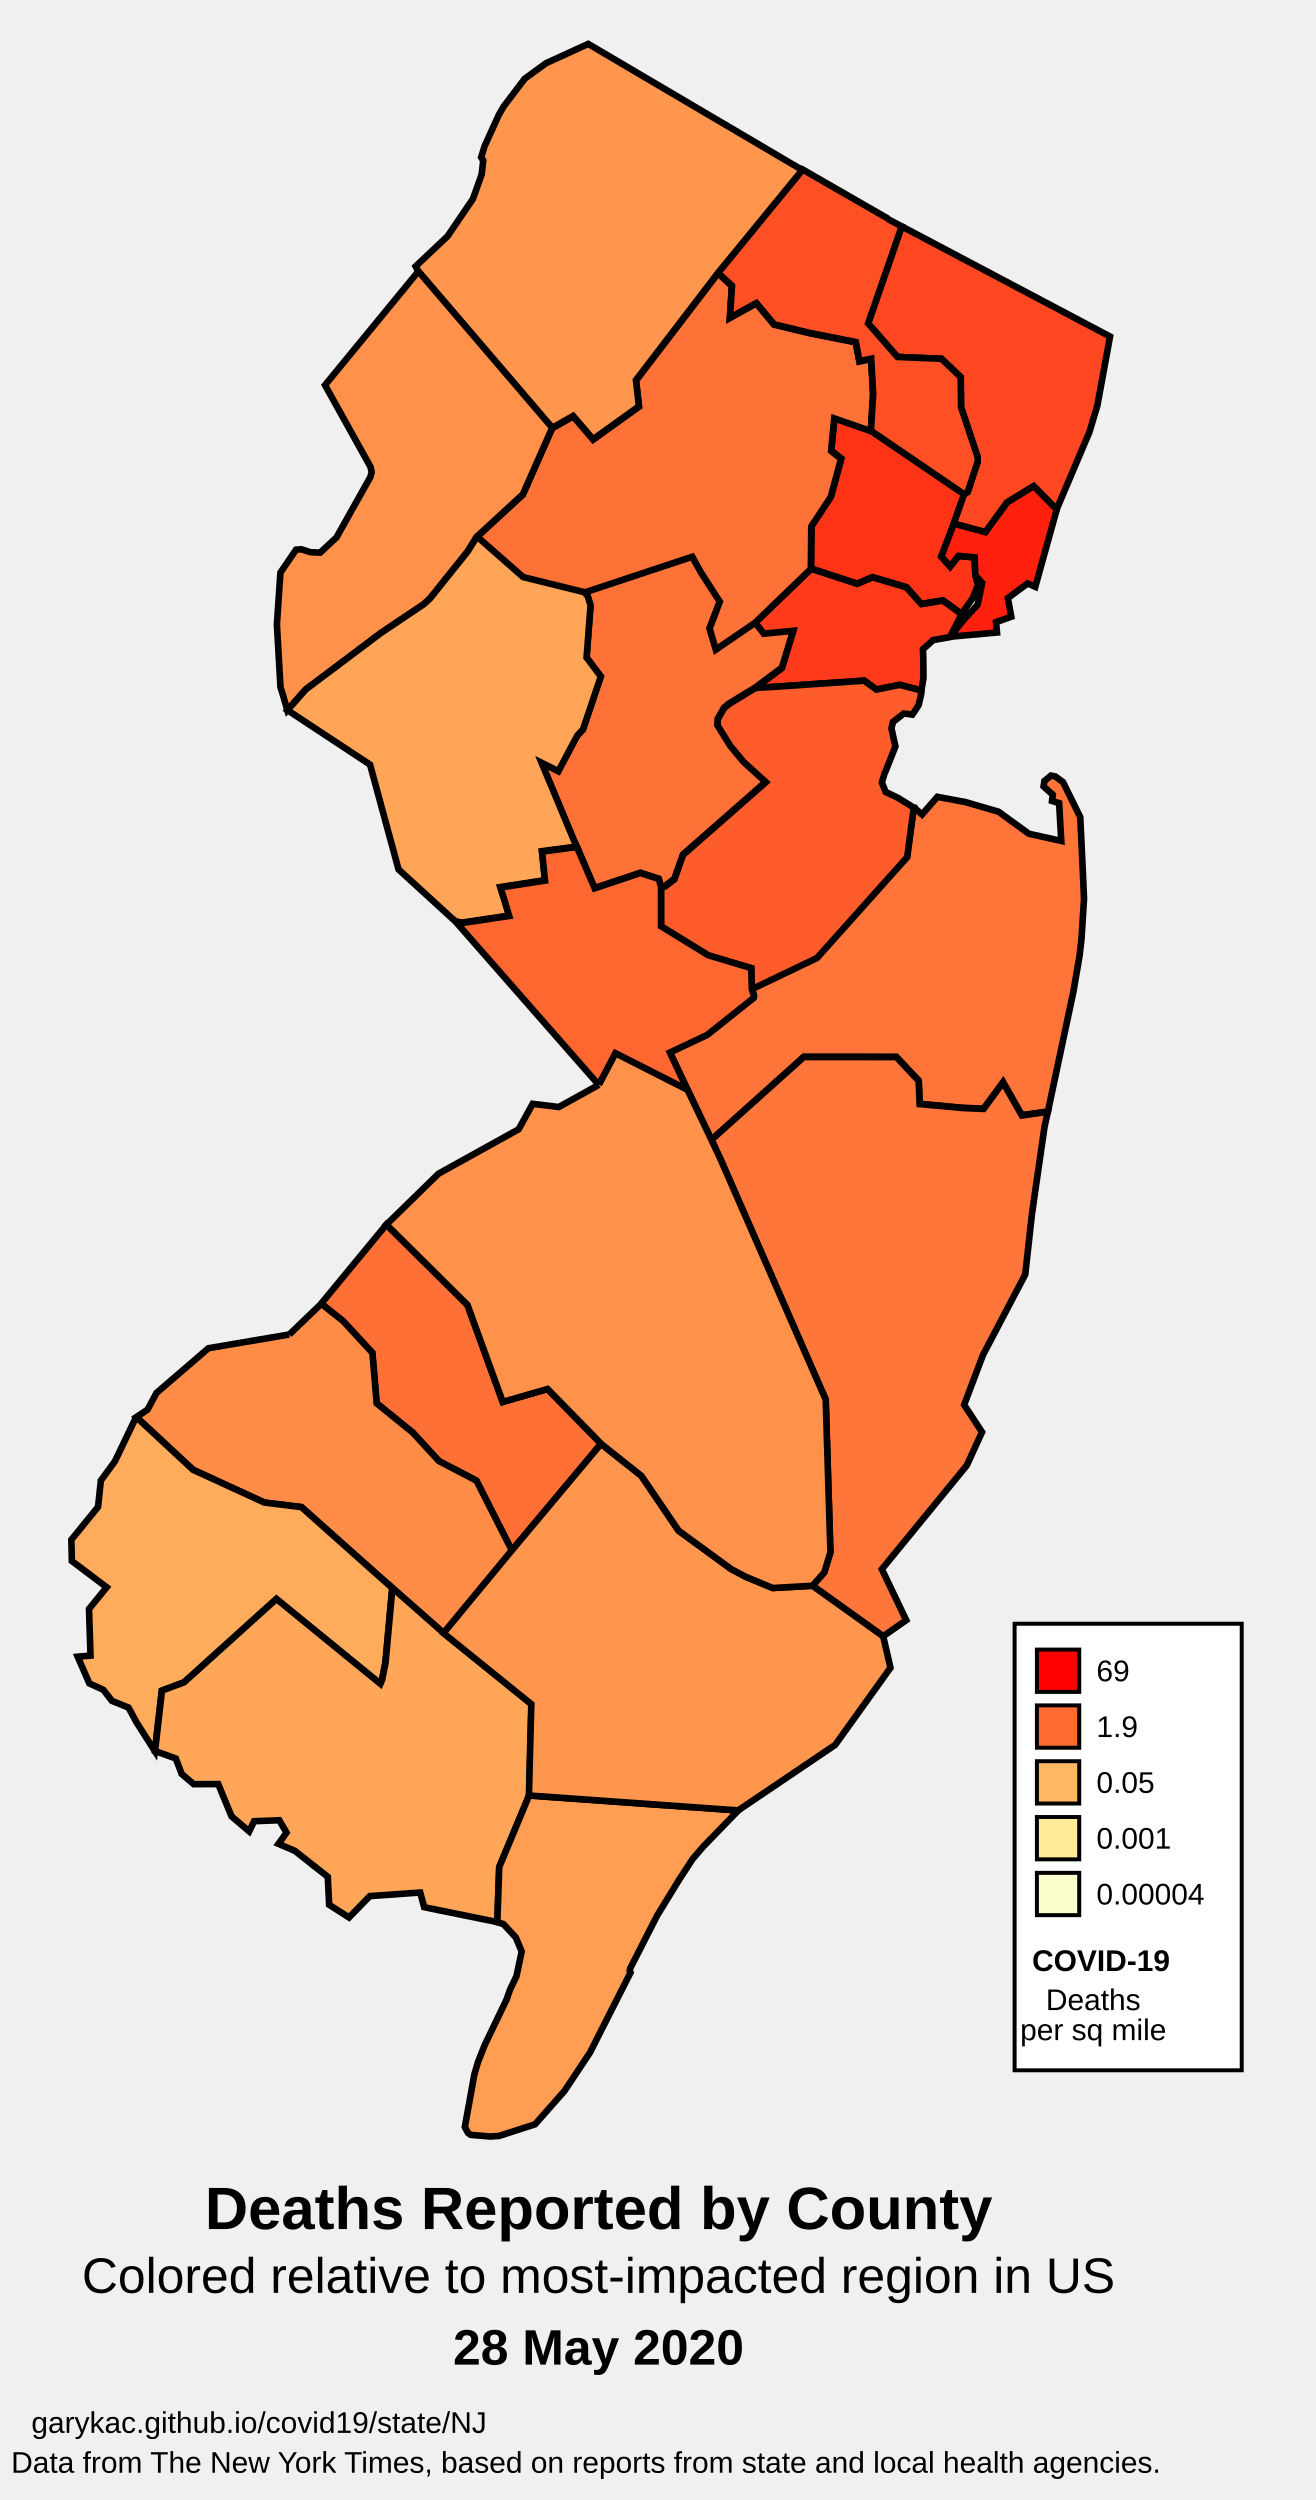
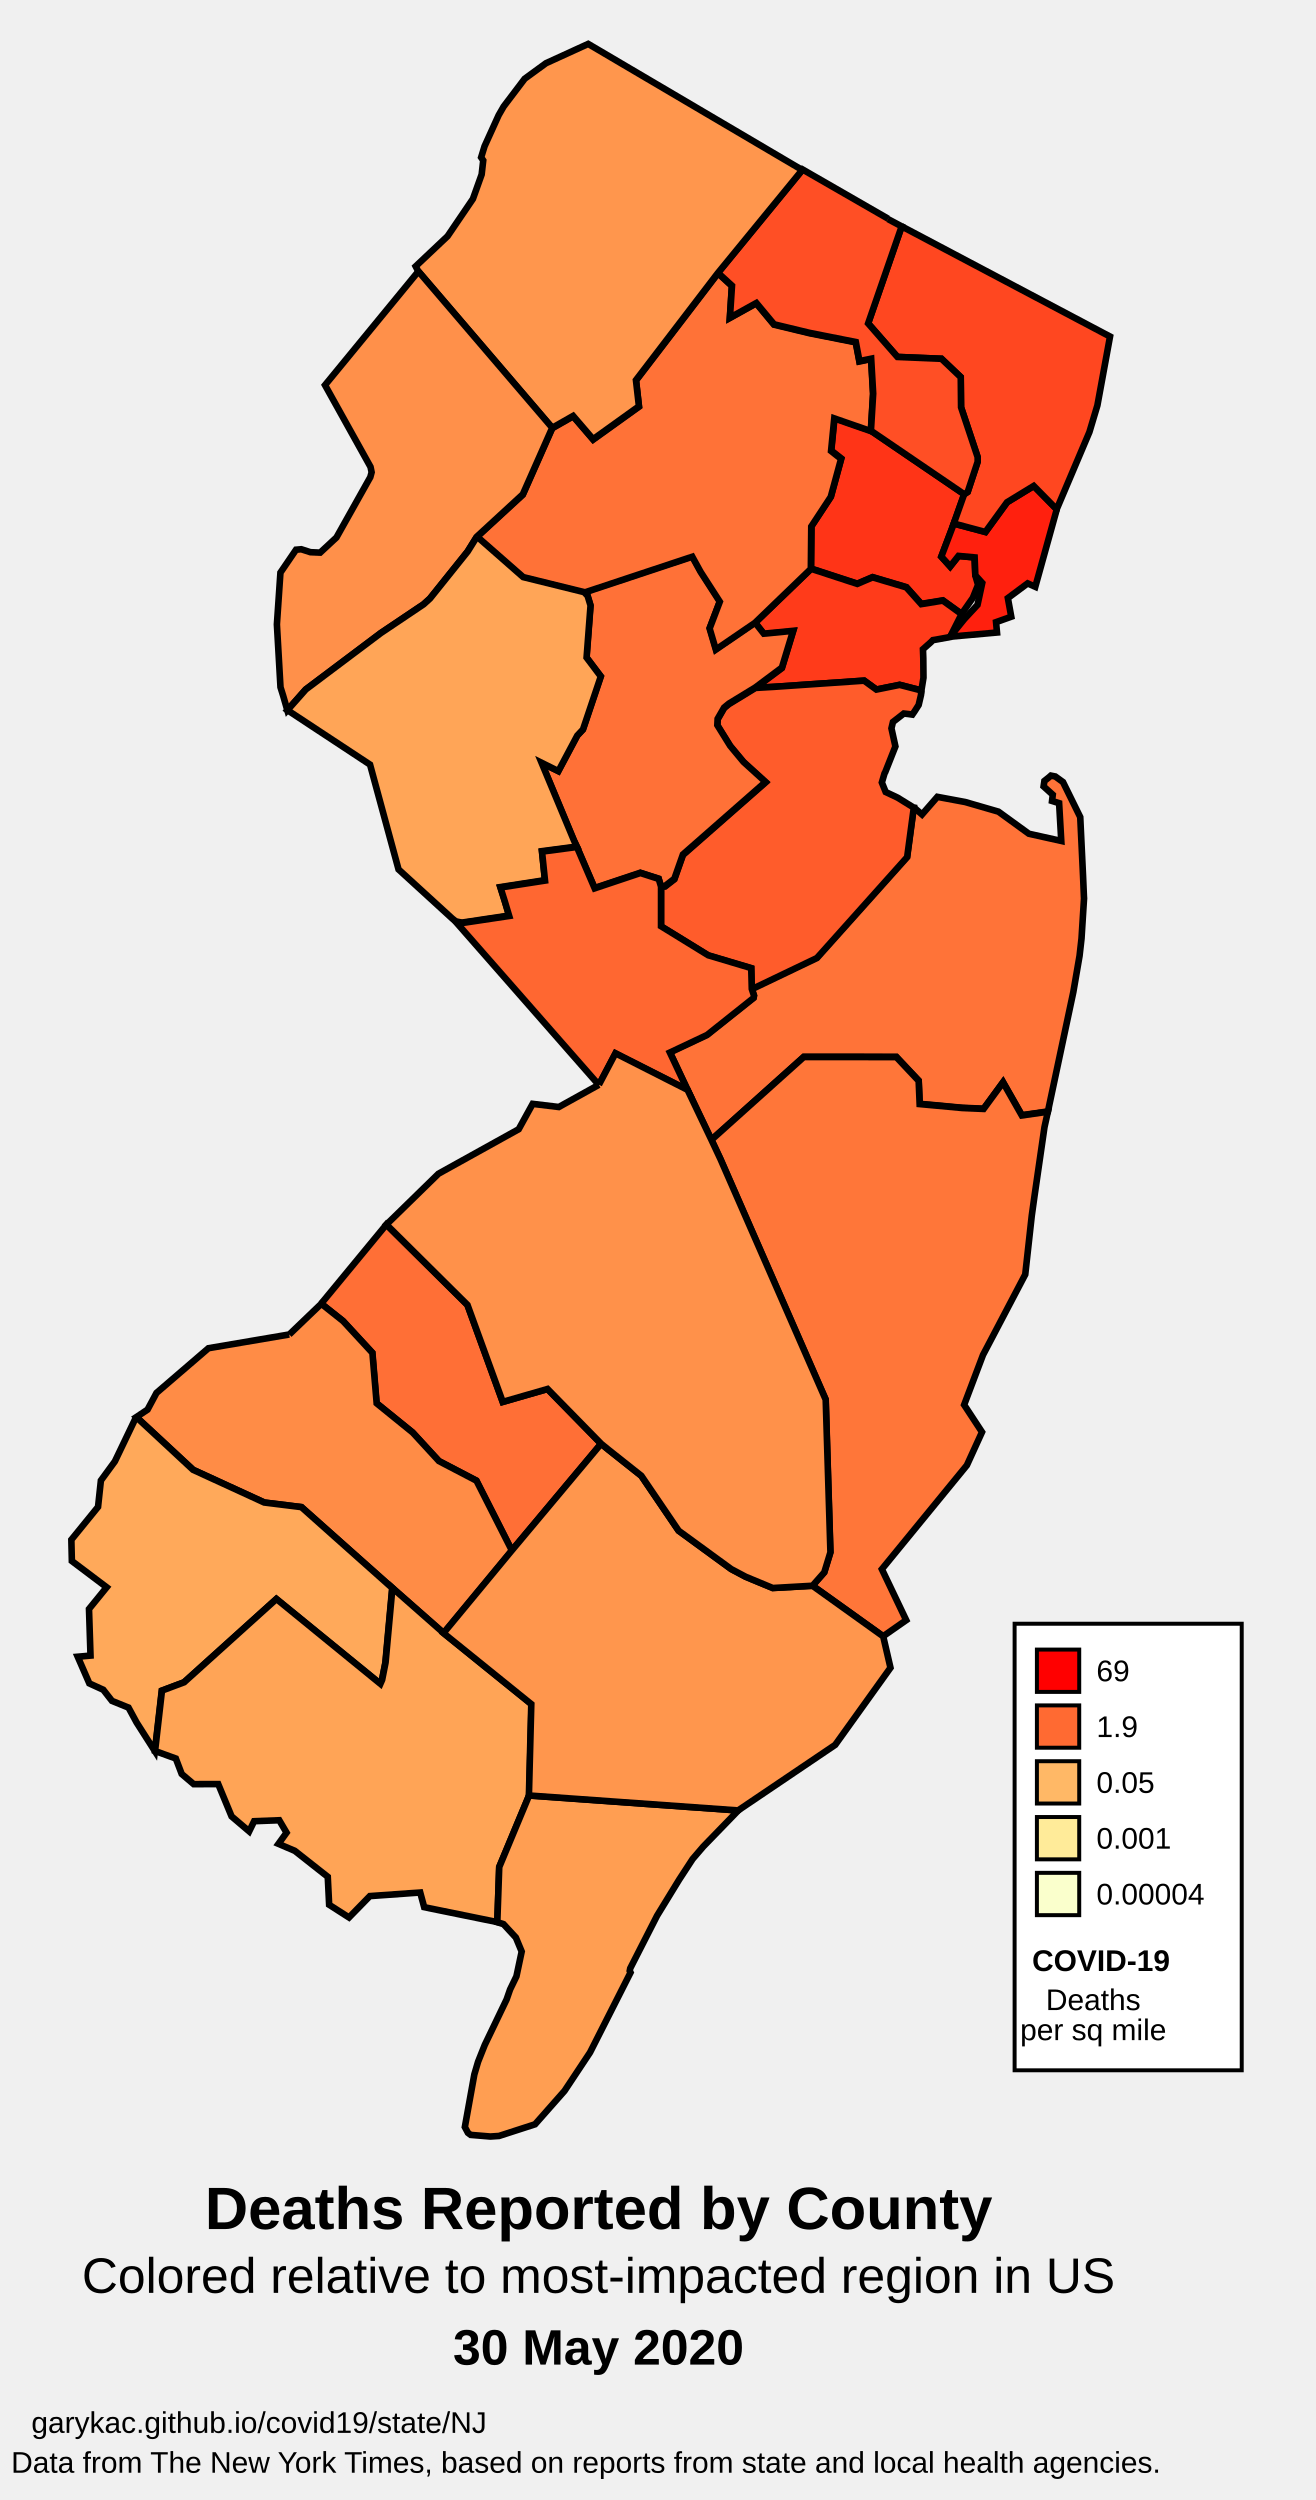
<svg xmlns="http://www.w3.org/2000/svg" width="330" height="627.07" version="1.0" id="svg2">
  <defs id="defs9439" />
  <style id="style6">
  #counties {fill:#d0d0d0;stroke:#000;stroke-width:.178;} 
  #borders {fill:none;stroke:#221e1f;stroke-width:.891;} 
  #separator {fill:none;stroke:#a9a9a9;stroke-width:2.318;}
  #legend-1 {fill:#ff0000;}
  #legend-2 {fill:#ff6a32;}
  #legend-3 {fill:#ffb866;}
  #legend-4 {fill:#ffeb99;}
  #legend-5 {fill:#faffcc;}
  #c34001 {fill:#ff964d;}
-   #c34003 {fill:#ff4721;}
-   #c34005 {fill:#ff924a;}
-   #c34007 {fill:#ff7036;}
-   #c34009 {fill:#ff9e53;}
-   #c34011 {fill:#ffa658;}
+   #c34003 {fill:#ff4720;}
+   #c34005 {fill:#ff914a;}
+   #c34007 {fill:#ff6f36;}
+   #c34009 {fill:#ff9e52;}
+   #c34011 {fill:#ffa456;}
  #c34013 {fill:#ff3417;}
-   #c34015 {fill:#ff8c47;}
+   #c34015 {fill:#ff8c46;}
  #c34017 {fill:#ff200e;}
-   #c34019 {fill:#ffa558;}
+   #c34019 {fill:#ffa557;}
  #c34021 {fill:#ff6731;}
  #c34023 {fill:#ff5c2b;}
-   #c34025 {fill:#ff7438;}
+   #c34025 {fill:#ff7338;}
  #c34027 {fill:#ff7237;}
-   #c34029 {fill:#ff763a;}
-   #c34031 {fill:#ff5025;}
-   #c34033 {fill:#ffab5c;}
-   #c34035 {fill:#ff7237;}
+   #c34029 {fill:#ff7639;}
+   #c34031 {fill:#ff4f25;}
+   #c34033 {fill:#ffa95a;}
+   #c34035 {fill:#ff7137;}
  #c34037 {fill:#ff964d;}
-   #c34039 {fill:#ff3b1b;}
-   #c34041 {fill:#ff914a;}
+   #c34039 {fill:#ff3b1a;}
+   #c34041 {fill:#ff904a;}
 </style>
  <g id="layer1" style="display:inline" transform="translate(0,1.0703125e-5)">
    <g id="g10509" transform="translate(-622.3246,8.460373)">
      <rect y="398.82" x="876.817" height="112.008" width="56.966" id="rect10421" style="fill:#ffffff;fill-opacity:1;stroke:#000000;stroke-width:1;stroke-linecap:round;stroke-linejoin:miter;stroke-miterlimit:4;stroke-dasharray:none;stroke-dashoffset:0;stroke-opacity:1" />
      <rect y="405.301" x="882.409" height="10.615" width="10.615" id="legend-1" style="stroke:#000000;stroke-width:1" />
      <rect style="stroke:#000000;stroke-width:1" id="legend-2" width="10.615" height="10.615" x="882.409" y="419.301" />
      <rect y="433.301" x="882.409" height="10.615" width="10.615" id="legend-3" style="stroke:#000000;stroke-width:1" />
      <rect style="stroke:#000000;stroke-width:1" id="legend-4" width="10.615" height="10.615" x="882.409" y="447.301" />
      <rect y="461.301" x="882.409" height="10.615" width="10.615" id="legend-5" style="stroke:#000000;stroke-width:1" />
      <text id="text10456" y="413.239" x="897.338" style="font-style:normal;font-weight:normal;font-size:7.5px;line-height:125%;font-family:sans-serif;letter-spacing:0px;word-spacing:0px;fill:#000000;fill-opacity:1;stroke:none;stroke-width:1px;stroke-linecap:butt;stroke-linejoin:miter;stroke-opacity:1" xml:space="preserve">
        <tspan style="font-style:normal;font-variant:normal;font-weight:normal;font-stretch:normal;font-family:Arial;-inkscape-font-specification:Arial" y="413.239" x="897.338" id="tspan10458">69</tspan>
      </text>
      <text xml:space="preserve" style="font-style:normal;font-weight:normal;font-size:7.5px;line-height:125%;font-family:sans-serif;letter-spacing:0px;word-spacing:0px;fill:#000000;fill-opacity:1;stroke:none;stroke-width:1px;stroke-linecap:butt;stroke-linejoin:miter;stroke-opacity:1" x="897.338" y="427.239" id="text10460">
        <tspan id="tspan10462" x="897.338" y="427.239" style="font-style:normal;font-variant:normal;font-weight:normal;font-stretch:normal;font-family:Arial;-inkscape-font-specification:Arial">1.9</tspan>
      </text>
      <text id="text10464" y="441.239" x="897.338" style="font-style:normal;font-weight:normal;font-size:7.5px;line-height:125%;font-family:sans-serif;letter-spacing:0px;word-spacing:0px;fill:#000000;fill-opacity:1;stroke:none;stroke-width:1px;stroke-linecap:butt;stroke-linejoin:miter;stroke-opacity:1" xml:space="preserve">
        <tspan style="font-style:normal;font-variant:normal;font-weight:normal;font-stretch:normal;font-family:Arial;-inkscape-font-specification:Arial" y="441.239" x="897.338" id="tspan10466">0.05</tspan>
      </text>
      <text xml:space="preserve" style="font-style:normal;font-weight:normal;font-size:7.5px;line-height:125%;font-family:sans-serif;letter-spacing:0px;word-spacing:0px;fill:#000000;fill-opacity:1;stroke:none;stroke-width:1px;stroke-linecap:butt;stroke-linejoin:miter;stroke-opacity:1" x="897.338" y="455.239" id="text10468">
        <tspan id="tspan10470" x="897.338" y="455.239" style="font-style:normal;font-variant:normal;font-weight:normal;font-stretch:normal;font-family:Arial;-inkscape-font-specification:Arial">0.001</tspan>
      </text>
      <text id="text10472" y="469.239" x="897.338" style="font-style:normal;font-weight:normal;font-size:7.5px;line-height:125%;font-family:sans-serif;letter-spacing:0px;word-spacing:0px;fill:#000000;fill-opacity:1;stroke:none;stroke-width:1px;stroke-linecap:butt;stroke-linejoin:miter;stroke-opacity:1" xml:space="preserve">
        <tspan style="font-style:normal;font-variant:normal;font-weight:normal;font-stretch:normal;font-family:Arial;-inkscape-font-specification:Arial" y="469.239" x="897.338" id="tspan10474">0.00004</tspan>
      </text>
      <g transform="translate(0,-2.192453)" id="g10492">
        <text xml:space="preserve" style="font-style:normal;font-weight:normal;font-size:7.5px;line-height:125%;font-family:sans-serif;text-align:center;letter-spacing:0px;word-spacing:0px;text-anchor:middle;fill:#000000;fill-opacity:1;stroke:none;stroke-width:1px;stroke-linecap:butt;stroke-linejoin:miter;stroke-opacity:1" x="905.319" y="497.919" id="text10480">
          <tspan id="tspan10482" x="905.319" y="497.919" style="font-style:normal;font-variant:normal;font-weight:normal;font-stretch:normal;font-family:Arial;-inkscape-font-specification:Arial;text-align:center;text-anchor:middle">Deaths</tspan>
        </text>
        <text id="text10484" y="505.458" x="905.319" style="font-style:normal;font-weight:normal;font-size:7.5px;line-height:125%;font-family:sans-serif;text-align:center;letter-spacing:0px;word-spacing:0px;text-anchor:middle;fill:#000000;fill-opacity:1;stroke:none;stroke-width:1px;stroke-linecap:butt;stroke-linejoin:miter;stroke-opacity:1" xml:space="preserve">
          <tspan style="font-style:normal;font-variant:normal;font-weight:normal;font-stretch:normal;font-family:Arial;-inkscape-font-specification:Arial;text-align:center;text-anchor:middle" y="505.458" x="905.319" id="tspan10486">per sq mile</tspan>
        </text>
      </g>
      <text id="text10488" y="485.919" x="905.319" style="font-style:normal;font-weight:normal;font-size:7.5px;line-height:125%;font-family:sans-serif;text-align:center;letter-spacing:0px;word-spacing:0px;text-anchor:middle;fill:#000000;fill-opacity:1;stroke:none;stroke-width:1px;stroke-linecap:butt;stroke-linejoin:miter;stroke-opacity:1" xml:space="preserve">
        <tspan style="font-style:normal;font-variant:normal;font-weight:bold;font-stretch:normal;font-family:Arial;-inkscape-font-specification:'Arial Bold';text-align:center;text-anchor:middle" y="485.919" x="905.319" id="tspan10490">COVID-19</tspan>
      </text>
    </g>
    <text xml:space="preserve" style="font-style:normal;font-weight:normal;font-size:7.5px;line-height:125%;font-family:sans-serif;text-align:center;letter-spacing:0px;word-spacing:0px;text-anchor:middle;fill:#000000;fill-opacity:1;stroke:none;stroke-width:1px;stroke-linecap:butt;stroke-linejoin:miter;stroke-opacity:1" x="151.849" y="620.237" id="text10498">
      <tspan id="tspan10500" x="151.849" y="620.237" style="font-style:normal;font-variant:normal;font-weight:normal;font-stretch:normal;font-family:Arial;-inkscape-font-specification:Arial;text-align:center;text-anchor:middle">Data from The New York Times, based on reports from state and local health agencies.</tspan>
    </text>
    <g id="g10510" transform="translate(-504.6264,0.4679467)">
      <text xml:space="preserve" style="font-style:normal;font-weight:normal;font-size:7.5px;line-height:125%;font-family:sans-serif;text-align:center;letter-spacing:0px;word-spacing:0px;text-anchor:middle;fill:#000000;fill-opacity:1;stroke:none;stroke-width:1px;stroke-linecap:butt;stroke-linejoin:miter;stroke-opacity:1" x="661.613" y="558.64" id="text10502">
        <tspan id="tspan10504" x="661.613" y="558.64" style="font-style:normal;font-variant:normal;font-weight:bold;font-stretch:normal;font-size:15px;font-family:Arial;-inkscape-font-specification:'Arial Bold';text-align:center;text-anchor:middle">Deaths Reported by County</tspan>
      </text>
      <text id="text10506" y="574.64" x="661.57" style="font-style:normal;font-weight:normal;font-size:7.5px;line-height:125%;font-family:sans-serif;text-align:center;letter-spacing:0px;word-spacing:0px;text-anchor:middle;fill:#000000;fill-opacity:1;stroke:none;stroke-width:1px;stroke-linecap:butt;stroke-linejoin:miter;stroke-opacity:1" xml:space="preserve">
        <tspan style="font-style:normal;font-variant:normal;font-weight:normal;font-stretch:normal;font-size:12.5px;font-family:Arial;-inkscape-font-specification:Arial;text-align:center;text-anchor:middle" y="574.64" x="661.57" id="tspan10508">Colored relative to most-impacted region in US</tspan>
      </text>
      <text xml:space="preserve" style="font-style:normal;font-weight:normal;font-size:7.5px;line-height:125%;font-family:sans-serif;text-align:center;letter-spacing:0px;word-spacing:0px;text-anchor:middle;fill:#000000;fill-opacity:1;stroke:none;stroke-width:1px;stroke-linecap:butt;stroke-linejoin:miter;stroke-opacity:1" x="661.57" y="592.64" id="text10536">
-         <tspan id="tspan10538" x="661.57" y="592.64" style="font-style:normal;font-variant:normal;font-weight:bold;font-stretch:normal;font-size:12.5px;font-family:Arial;-inkscape-font-specification:'Arial Bold';text-align:center;text-anchor:middle">28 May 2020</tspan>
+         <tspan id="tspan10538" x="661.57" y="592.64" style="font-style:normal;font-variant:normal;font-weight:bold;font-stretch:normal;font-size:12.5px;font-family:Arial;-inkscape-font-specification:'Arial Bold';text-align:center;text-anchor:middle">30 May 2020</tspan>
      </text>
    </g>
    <text id="text10516" y="610.237" x="7.866" style="font-style:normal;font-weight:normal;font-size:7.5px;line-height:125%;font-family:sans-serif;text-align:end;letter-spacing:0px;word-spacing:0px;text-anchor:end;fill:#000000;fill-opacity:1;stroke:none;stroke-width:1px;stroke-linecap:butt;stroke-linejoin:miter;stroke-opacity:1" xml:space="preserve">
      <tspan style="font-style:normal;font-variant:normal;font-weight:normal;font-stretch:normal;font-family:Arial;-inkscape-font-specification:Arial;text-align:start;text-anchor:start" y="610.237" x="7.866" id="tspan10518">garykac.github.io/covid19/state/NJ</tspan>
    </text>
  </g>
  <g id="layer2" style="display:inline;fill:#fff;stroke:#000;stroke-width:.178;" transform="translate(0,1.0703125e-5)">
    <g id="g25761" transform="matrix(9.136597,1.812447,-1.812447,9.136597,-7596.108,-3365.373)">
      <path id="c34025" d="m 898.58,212.247 0.259,0.148 0.313,-0.546 0.762,-0.009 0.929,0.08 0.919,0.424 0.894,0.021 -0.255,-0.987 -0.198,-0.021 -0.014,-0.169 -0.286,-0.171 -0.007,-0.149 0.089,-0.105 0.055,-0.07 0.121,0 0.232,0.107 0.639,0.835 0.385,1.55 0.13,0.535 0.011,0.04 0.144,1.075 0.039,0.467 0.025,0.99 -0.045,3.287 -0.669,0.236 -0.669,-0.774 -0.374,0.802 -0.571,0.088 -1.144,0.119 -0.148,-0.609 -0.715,-0.51 -2.444,0.483 -2.007,2.676 -0.893,-1.196 -0.665,-0.901 0.891,-0.659 1.034,-1.221 0,-0.06 -0.095,-0.168 1.559,-1.166 1.854,-3.136 -0.084,-1.347" style="stroke:#000" />
      <path id="c34029" d="m 894.98,222.097 2.007,-2.676 2.444,-0.483 0.715,0.51 0.148,0.609 1.144,-0.119 0.571,-0.088 0.374,-0.802 0.669,0.774 0.669,-0.235 -0.009,0.426 0.098,1.879 0.03,0.523 0.136,1.59 -0.694,2.345 -0.237,1.418 0.615,0.626 -0.226,0.956 -1.701,3.19 0.91,1.219 -0.524,0.546 -2.134,-0.967 0.241,-0.415 0.057,-0.562 -0.925,-4.009 -4.042,-5.804 -0.337,-0.458" style="stroke:#000" />
      <path id="c34013" d="m 895.48,202.527 2.797,1.189 -0.121,0.829 -0.158,0.939 0.285,0.213 0.165,-0.321 0.434,-0.045 0.112,0.469 0.122,0.237 -0.07,0.371 -0.211,0.481 -0.566,-0.259 -0.552,0.206 -0.482,-0.364 -0.945,-0.088 -0.37,0.253 -1.3,-0.157 -0.211,-1.122 0.359,-0.884 0.074,-1.059 -0.306,-0.156 -0.086,-0.878 1.032,0.144" style="stroke:#000" />
      <path id="c34039" d="m 894.62,206.487 1.3,0.157 0.37,-0.253 0.945,0.088 0.482,0.364 0.552,-0.206 0.566,0.259 -0.186,0.666 -0.356,0.141 -0.08,0.03 -0.039,0.06 -0.176,0.232 0.056,0.236 0.107,0.515 0.012,0.346 -0.604,-0.034 -0.589,0.246 -0.371,-0.171 -2.349,0.636 -0.483,0.125 0.595,-0.661 0.103,-1.03 -0.758,0.228 -0.293,-0.251 1.196,-1.719" style="stroke:#000" />
      <path id="c34017" d="m 900.8,203.627 -0.162,2.161 -0.22,-0.05 -0.445,0.492 0.187,0.474 -0.373,0.223 0.079,0.269 -1.218,0.357 0.287,-0.545 0.272,-0.441 0.01,-0.602 -0.223,-0.167 -0.112,-0.469 -0.434,0.045 -0.165,0.321 -0.285,-0.213 0.158,-0.939 0.88,0.058 0.415,-0.899 0.62,-0.571 0.729,0.496" style="stroke:#000" />
      <path id="c34003" d="m 895.22,196.967 6.081,1.819 0.027,1.884 -0.071,0.747 -0.46,2.211 -0.729,-0.496 -0.62,0.571 -0.415,0.899 -0.88,-0.058 0.121,-0.829 0.08,-0.08 0.105,-0.85 -0.025,-0.122 -0.699,-1.228 -0.166,-0.795 -0.605,-0.384 -1.173,0.182 -0.95,-0.732 0.378,-2.739" style="stroke:#000" />
      <path id="c34023" d="m 898.17,209.117 0.016,0.129 -0.009,0.273 -0.076,0.195 -0.041,0.094 -0.112,0.006 -0.119,0.01 -0.242,0.28 -0.007,0.176 0.2,0.457 -0.135,0.737 -0.011,0.03 -0.023,0.257 0.151,0.231 0.343,0.086 0.471,0.176 0.01,0 0.084,1.347 -1.854,3.136 -1.559,1.166 -0.124,-0.548 -1.204,-0.114 -1.398,-0.52 -0.207,-1.046 0.105,-0.03 0.209,-0.241 0.099,-0.686 1.802,-2.349 -0.687,-0.414 -0.435,-0.353 -0.449,-0.481 -0.025,-0.168 0.112,-0.331 0.105,-0.129 0.617,-0.568 0.483,-0.125 2.349,-0.636 0.371,0.171 0.589,-0.246 0.604,0.034" style="stroke:#000" />
      <path id="c34035" d="m 893.42,208.197 0.293,0.251 0.758,-0.228 -0.103,1.03 -0.595,0.661 -0.617,0.568 -0.105,0.129 -0.112,0.331 0.025,0.168 0.449,0.481 0.435,0.353 0.687,0.414 -1.802,2.349 -0.099,0.686 -0.209,0.241 -0.105,0.03 -0.102,-0.191 -0.515,-0.06 -1.127,0.644 -0.69,-1.004 -0.107,-0.144 -1.263,-1.884 0.487,0.132 0.313,-1.038 0.119,-0.191 0.193,-1.494 -0.475,-0.424 -0.168,-1.395 -0.128,-0.24 -0.112,-0.08 2.676,-1.519 0.299,0.356 0.664,0.688 -0.129,0.761 0.275,0.524 0.891,-0.909" style="stroke:#000" />
      <path id="c34027" d="m 890.61,199.167 0.438,0.266 0.113,0.856 0.621,-0.526 0.58,0.47 0.98,0.04 1.272,0 0.196,0.485 0.297,-0.125 0.236,0.911 0.135,0.993 -1.032,-0.144 0.086,0.878 0.306,0.156 -0.074,1.059 -0.359,0.884 0.211,1.122 -1.196,1.719 -0.891,0.909 -0.275,-0.524 0.129,-0.761 -0.664,-0.688 -0.299,-0.356 -2.676,1.519 -1.688,-0.078 -1.431,-0.828 0.994,-1.361 0.429,-1.911 0.491,-0.425 0.65,0.51 1.038,-1.109 -0.216,-0.676 1.599,-3.251" style="stroke:#000" />
      <path id="c34031" d="m 894.82,196.847 0.401,0.121 -0.378,2.739 0.95,0.732 1.173,-0.182 0.605,0.384 0.166,0.795 0.699,1.228 0.025,0.122 -0.105,0.85 -0.08,0.08 -2.797,-1.189 -0.135,-0.993 -0.236,-0.911 -0.297,0.125 -0.196,-0.485 -1.272,0 -0.98,-0.04 -0.58,-0.47 -0.621,0.526 -0.113,-0.856 -0.438,-0.266 1.694,-3.173 2.516,0.852" style="stroke:#000" />
      <path id="c34037" d="m 892.3,195.997 -1.694,3.173 -1.599,3.251 0.216,0.676 -1.038,1.109 -0.65,-0.51 -0.491,0.425 -4.356,-3.432 -0.096,-0.119 0.685,-0.963 0.474,-1.118 0.103,-0.692 -0.032,-0.378 -0.071,-0.07 0.032,-0.313 0.209,-0.892 0.087,-0.257 0.41,-0.843 0.481,-0.522 1.014,-0.731 6.315,2.209" style="stroke:#000" />
      <path id="c34041" d="m 882.69,200.687 4.356,3.432 -0.429,1.911 -0.994,1.361 -0.166,0.44 -0.749,1.439 -0.137,0.185 -0.979,0.983 -1.688,1.884 -0.376,0.644 -0.187,-0.362 -0.114,-0.209 -0.424,-1.64 -0.178,-1.387 0.292,-0.686 0.136,-0.04 0.257,0.03 0.26,-0.04 0.351,-0.486 0.578,-1.771 0.009,-0.135 -0.057,-0.136 -1.631,-1.922 1.872,-3.496" style="stroke:#000" />
      <path id="c34019" d="m 885.63,207.387 1.431,0.828 1.688,0.078 0.112,0.08 0.128,0.24 0.168,1.395 0.475,0.424 -0.193,1.494 -0.119,0.191 -0.313,1.038 -0.487,-0.132 1.263,1.884 0.107,0.144 -0.896,0.304 0.231,0.75 -1.141,0.416 0.179,0.327 0.201,0.379 -1.211,0.435 -0.168,0 -0.114,-0.06 -1.671,-1.013 -1.302,-2.619 -2.466,-1.005 0.376,-0.644 1.688,-1.884 0.979,-0.983 0.137,-0.185 0.749,-1.439 0.166,-0.44" style="stroke:#000" />
      <path id="c34021" d="m 889.89,215.057 0.69,1.004 1.127,-0.644 0.515,0.06 0.102,0.191 0.207,1.046 1.398,0.52 1.204,0.114 0.124,0.548 0.095,0.168 0,0.06 -1.034,1.221 -0.891,0.659 0.665,0.901 -2.096,-0.588 -0.273,0.918 -4.636,-3.561 0.168,0 1.211,-0.435 -0.201,-0.379 -0.179,-0.327 1.141,-0.416 -0.231,-0.75 0.896,-0.304" style="stroke:#000" />
      <path id="c34007" d="m 885.53,228.467 1.309,-2.433 2.562,1.698 1.44,2.377 1.115,-0.576 1.705,1.167 -1.801,3.288 -1.304,-1.662 -1.094,-0.321 -0.843,-0.617 -1.105,-0.583 -0.377,-1.311 -0.94,-0.685 -0.667,-0.344" style="stroke:#000" />
      <path id="c34015" d="m 884.85,229.447 0.686,-0.981 0.667,0.344 0.94,0.685 0.377,1.311 1.105,0.583 0.843,0.617 1.094,0.321 1.304,1.662 -1.371,2.54 -1.592,-0.925 -2.823,-1.661 -1.006,0.073 -2.052,-0.491 -1.777,-1.097 0.256,-0.255 0.149,-0.489 1.138,-1.452 2.061,-0.786" style="stroke:#000" />
      <path id="c34033" d="m 881.24,232.427 1.777,1.097 2.052,0.491 1.006,-0.073 2.823,1.661 0.21,2.007 0,0.476 -0.025,0.113 -3.19,-1.696 -2.002,2.684 -0.542,0.336 0.134,1.632 -0.632,-0.66 -0.291,-0.351 -0.473,-0.091 -0.287,-0.248 -0.402,-0.095 -0.447,-0.644 0.332,-0.097 -0.284,-1.223 0.353,-0.666 -1.057,-0.511 -0.125,-0.56 0.533,-1.007 -0.063,-0.712 0.269,-0.578 0.329,-1.282" style="stroke:#000" />
      <path id="c34011" d="m 893.6,240.367 -0.413,2.044 0.238,1.466 -2.01,-0.011 -0.182,-0.367 -1.311,0.359 -0.439,0.674 -0.591,-0.232 -0.183,-0.731 -1.006,-0.513 -0.469,-0.099 0.155,-0.338 -0.258,-0.29 -0.658,0.157 -0.078,0.294 -0.543,-0.303 -0.522,-0.783 -0.648,0.13 -0.37,-0.206 -0.236,-0.377 -0.588,-0.09 -0.134,-1.632 0.542,-0.336 2.002,-2.684 3.19,1.696 0.025,-0.113 0,-0.476 -0.21,-2.007 1.592,0.925 2.692,1.415 0.416,2.426" style="stroke:#000" />
      <path id="c34009" d="m 893.6,240.367 5.604,-0.701 -0.733,1.134 -0.218,0.387 -0.248,0.617 -0.394,1.067 -0.433,1.53 0,0.07 0.007,0.01 0.023,0.03 -0.651,2.323 -0.472,1.148 -0.604,1.038 -0.891,0.497 -0.225,0.06 -0.53,0.06 -0.082,-0.04 -0.112,-0.137 -0.025,-1.437 0.032,-0.355 0.089,-0.481 0.339,-1.318 0.039,-0.28 0.099,-0.38 0.009,-0.682 -0.227,-0.339 -0.396,-0.289 -0.175,-0.02 -0.238,-1.466 0.413,-2.044" style="stroke:#000" />
      <path id="c34001" d="m 902.12,234.307 0.357,0.792 -1.056,2.326 -2.221,2.241 -5.604,0.701 -0.416,-2.426 -2.692,-1.415 1.371,-2.54 1.801,-3.288 0.242,0.128 0.986,0.507 1.273,1.255 1.59,0.738 0.426,0.128 0.77,0.154 1.038,-0.268 2.134,0.967" style="stroke:#000" />
      <path id="c34005" d="m 891.72,221.227 0.273,-0.918 2.096,0.588 0.893,1.196 0.337,0.458 4.042,5.804 0.925,4.009 -0.057,0.562 -0.241,0.415 -1.038,0.268 -0.77,-0.154 -0.426,-0.128 -1.59,-0.738 -1.273,-1.255 -0.986,-0.507 -0.242,-0.128 -1.705,-1.167 -1.115,0.576 -1.44,-2.377 -2.562,-1.698 1.109,-1.616 1.885,-1.595 0.236,-0.743 0.707,-0.054 0.942,-0.797" style="stroke:#000" />
    </g>
  </g>
</svg>
